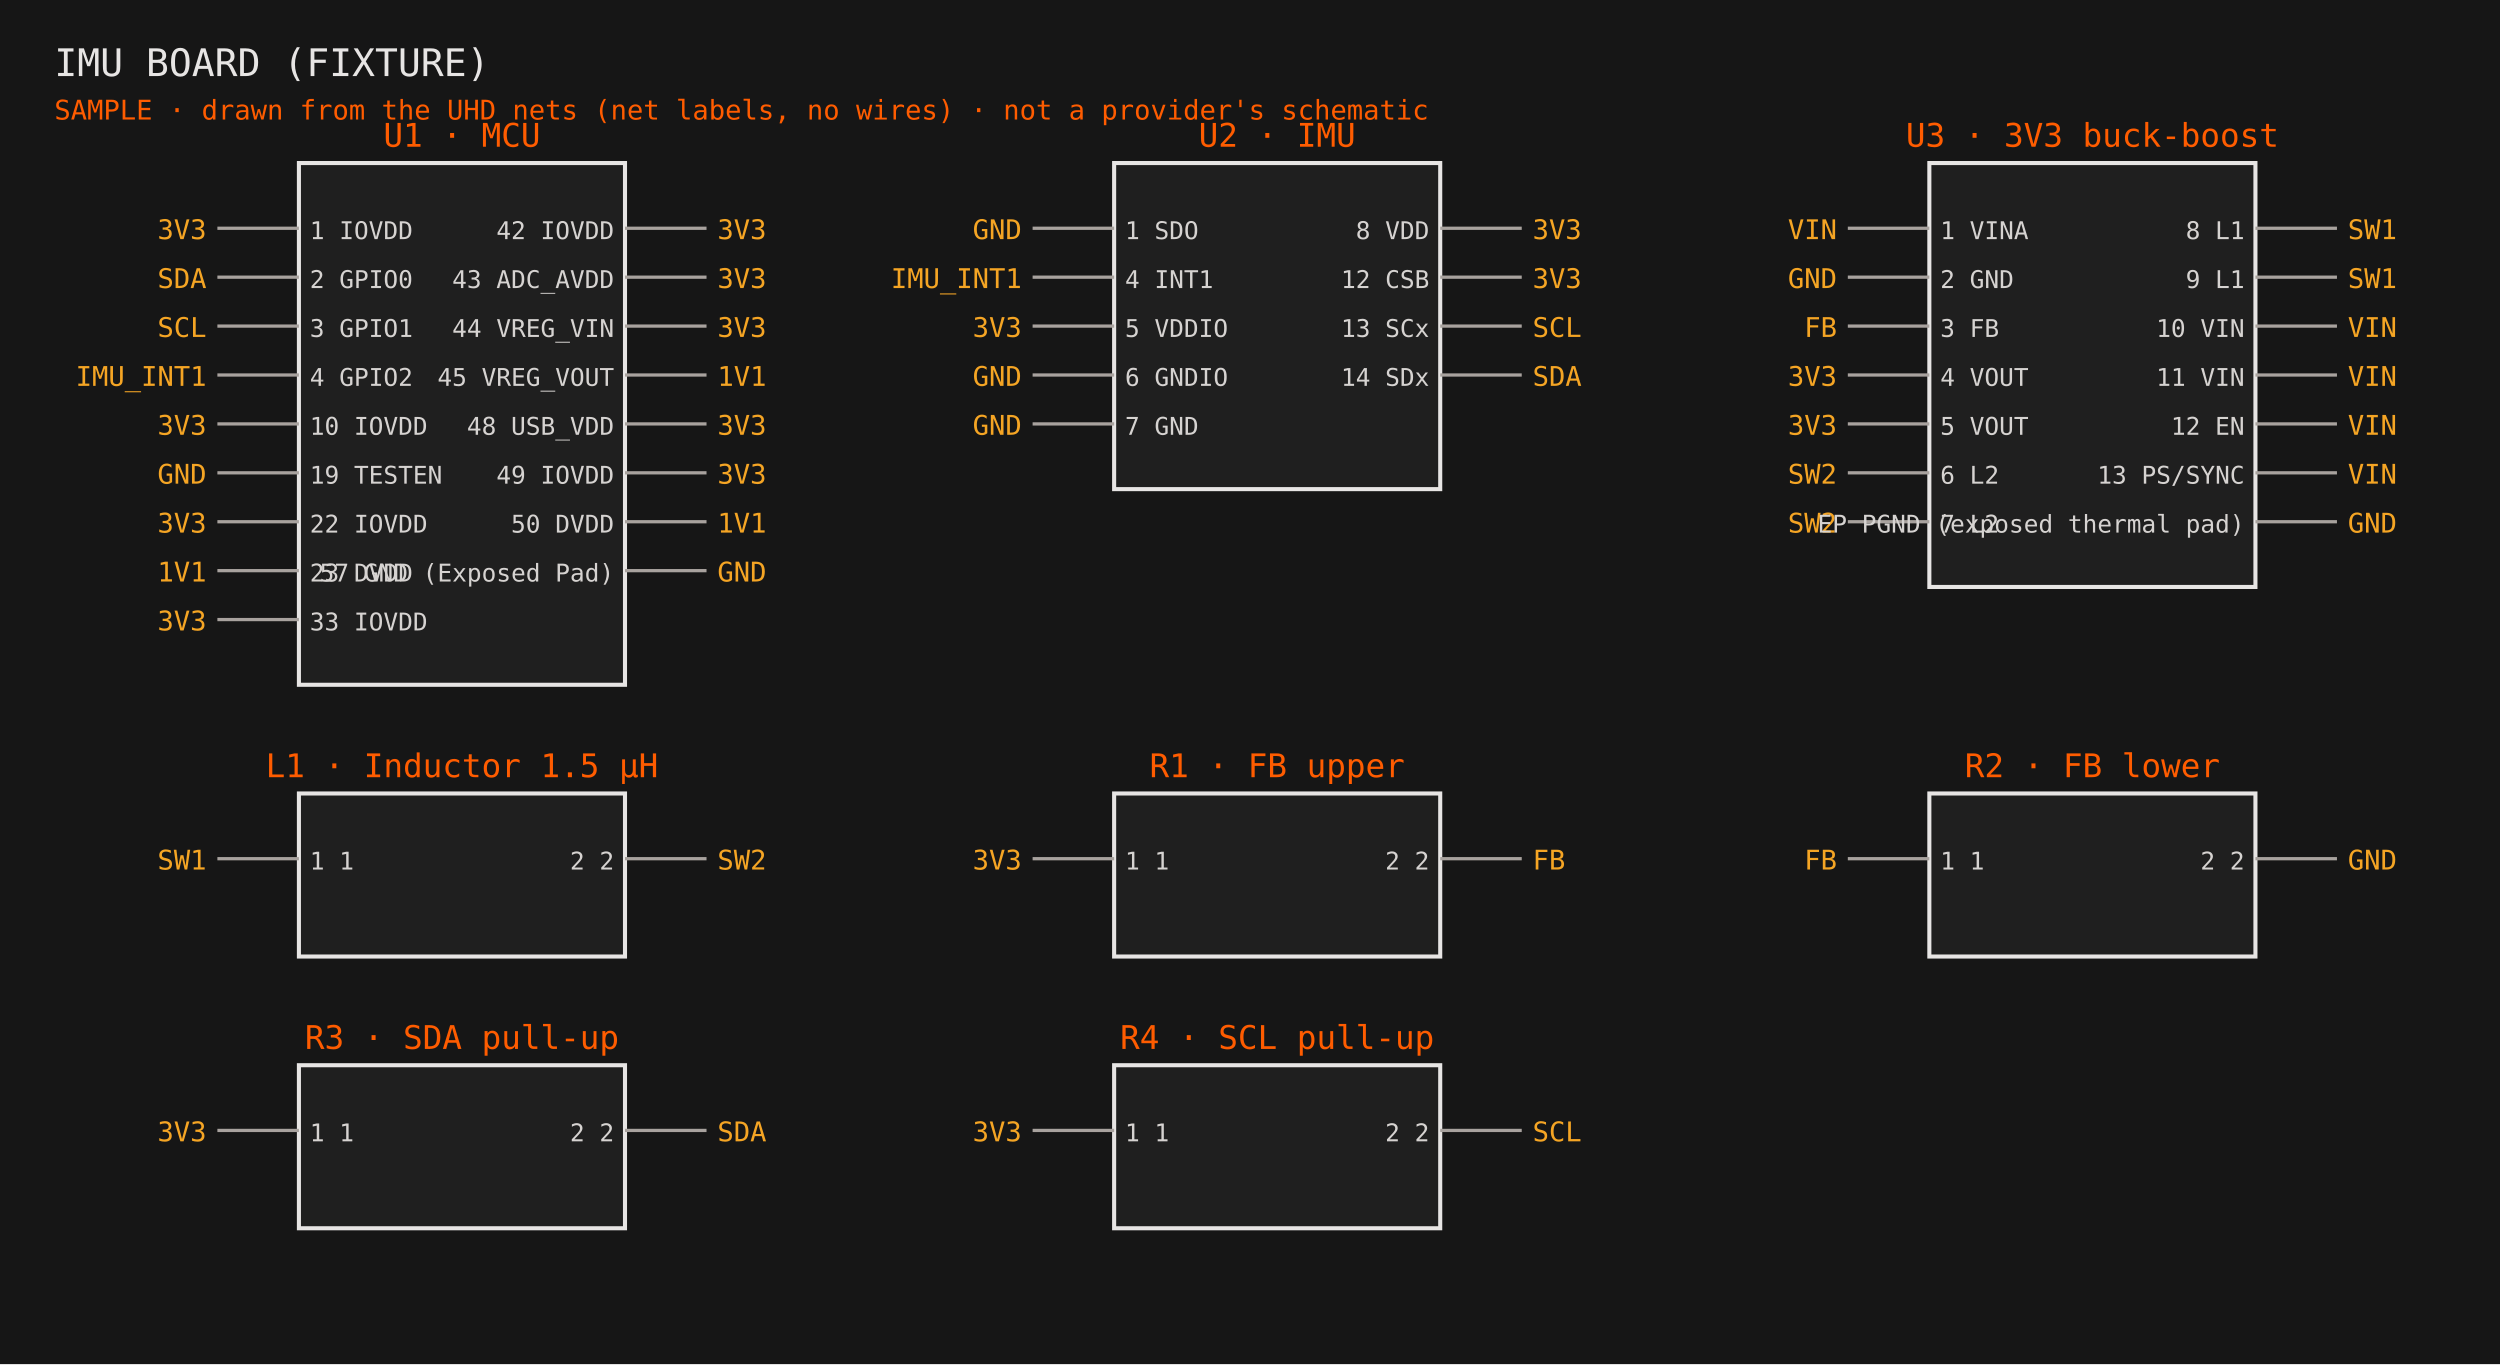
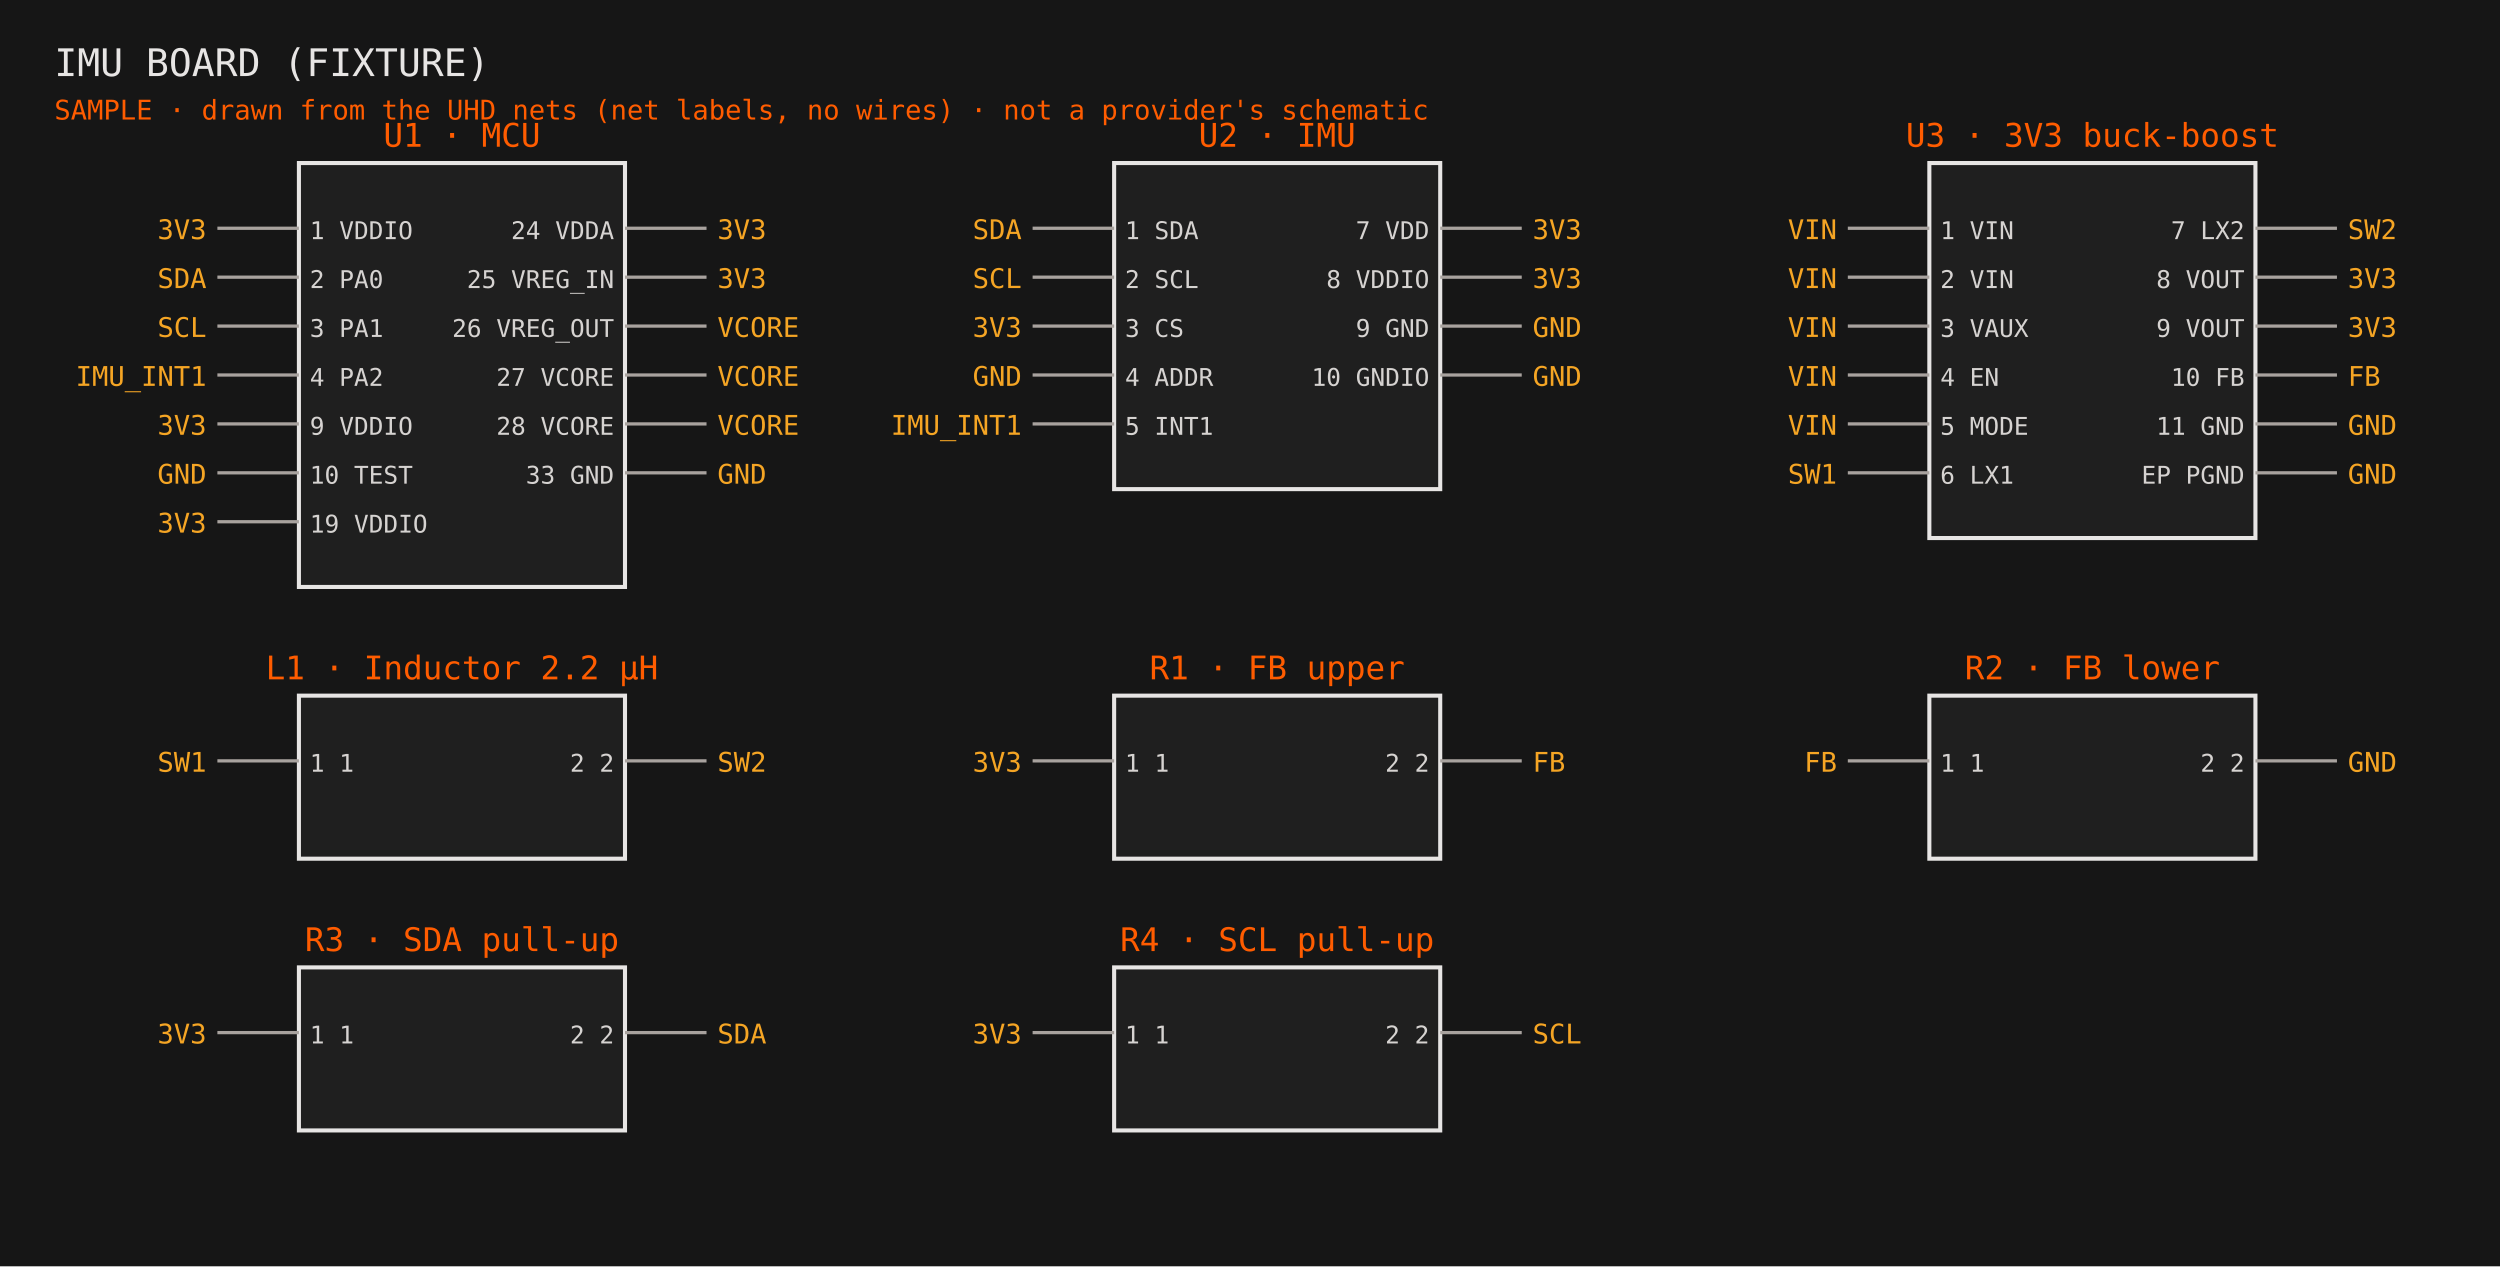
- <svg xmlns="http://www.w3.org/2000/svg" viewBox="0 0 920 502" width="920" height="502" font-family="monospace">
+ <svg xmlns="http://www.w3.org/2000/svg" viewBox="0 0 920 466" width="920" height="466" font-family="monospace">
  <rect width="100%" height="100%" fill="#161616" />
  <text x="20" y="28" font-size="14" fill="#e7e5e4">IMU BOARD (FIXTURE)</text>
  <text x="20" y="44" font-size="10" fill="#ff5c00">SAMPLE · drawn from the UHD nets (net labels, no wires) · not a provider's schematic</text>
-   <rect x="110" y="60" width="120" height="192" fill="#1f1f1f" stroke="#e7e5e4" stroke-width="1.5" />
+   <rect x="110" y="60" width="120" height="156" fill="#1f1f1f" stroke="#e7e5e4" stroke-width="1.5" />
  <text x="170" y="54" font-size="12" fill="#ff5c00" text-anchor="middle">U1 · MCU</text>
  <line x1="110" y1="84" x2="80" y2="84" stroke="#a8a29e" stroke-width="1.2" />
-   <text x="114" y="88" font-size="9" fill="#d6d3d1" text-anchor="start">1 IOVDD</text>
+   <text x="114" y="88" font-size="9" fill="#d6d3d1" text-anchor="start">1 VDDIO</text>
  <text x="76" y="88" font-size="10" fill="#f5a524" text-anchor="end">3V3</text>
  <line x1="110" y1="102" x2="80" y2="102" stroke="#a8a29e" stroke-width="1.2" />
-   <text x="114" y="106" font-size="9" fill="#d6d3d1" text-anchor="start">2 GPIO0</text>
+   <text x="114" y="106" font-size="9" fill="#d6d3d1" text-anchor="start">2 PA0</text>
  <text x="76" y="106" font-size="10" fill="#f5a524" text-anchor="end">SDA</text>
  <line x1="110" y1="120" x2="80" y2="120" stroke="#a8a29e" stroke-width="1.2" />
-   <text x="114" y="124" font-size="9" fill="#d6d3d1" text-anchor="start">3 GPIO1</text>
+   <text x="114" y="124" font-size="9" fill="#d6d3d1" text-anchor="start">3 PA1</text>
  <text x="76" y="124" font-size="10" fill="#f5a524" text-anchor="end">SCL</text>
  <line x1="110" y1="138" x2="80" y2="138" stroke="#a8a29e" stroke-width="1.2" />
-   <text x="114" y="142" font-size="9" fill="#d6d3d1" text-anchor="start">4 GPIO2</text>
+   <text x="114" y="142" font-size="9" fill="#d6d3d1" text-anchor="start">4 PA2</text>
  <text x="76" y="142" font-size="10" fill="#f5a524" text-anchor="end">IMU_INT1</text>
  <line x1="110" y1="156" x2="80" y2="156" stroke="#a8a29e" stroke-width="1.2" />
-   <text x="114" y="160" font-size="9" fill="#d6d3d1" text-anchor="start">10 IOVDD</text>
+   <text x="114" y="160" font-size="9" fill="#d6d3d1" text-anchor="start">9 VDDIO</text>
  <text x="76" y="160" font-size="10" fill="#f5a524" text-anchor="end">3V3</text>
  <line x1="110" y1="174" x2="80" y2="174" stroke="#a8a29e" stroke-width="1.2" />
-   <text x="114" y="178" font-size="9" fill="#d6d3d1" text-anchor="start">19 TESTEN</text>
+   <text x="114" y="178" font-size="9" fill="#d6d3d1" text-anchor="start">10 TEST</text>
  <text x="76" y="178" font-size="10" fill="#f5a524" text-anchor="end">GND</text>
  <line x1="110" y1="192" x2="80" y2="192" stroke="#a8a29e" stroke-width="1.2" />
-   <text x="114" y="196" font-size="9" fill="#d6d3d1" text-anchor="start">22 IOVDD</text>
+   <text x="114" y="196" font-size="9" fill="#d6d3d1" text-anchor="start">19 VDDIO</text>
  <text x="76" y="196" font-size="10" fill="#f5a524" text-anchor="end">3V3</text>
-   <line x1="110" y1="210" x2="80" y2="210" stroke="#a8a29e" stroke-width="1.2" />
-   <text x="114" y="214" font-size="9" fill="#d6d3d1" text-anchor="start">23 DVDD</text>
-   <text x="76" y="214" font-size="10" fill="#f5a524" text-anchor="end">1V1</text>
-   <line x1="110" y1="228" x2="80" y2="228" stroke="#a8a29e" stroke-width="1.2" />
-   <text x="114" y="232" font-size="9" fill="#d6d3d1" text-anchor="start">33 IOVDD</text>
-   <text x="76" y="232" font-size="10" fill="#f5a524" text-anchor="end">3V3</text>
  <line x1="230" y1="84" x2="260" y2="84" stroke="#a8a29e" stroke-width="1.2" />
-   <text x="226" y="88" font-size="9" fill="#d6d3d1" text-anchor="end">42 IOVDD</text>
+   <text x="226" y="88" font-size="9" fill="#d6d3d1" text-anchor="end">24 VDDA</text>
  <text x="264" y="88" font-size="10" fill="#f5a524" text-anchor="start">3V3</text>
  <line x1="230" y1="102" x2="260" y2="102" stroke="#a8a29e" stroke-width="1.2" />
-   <text x="226" y="106" font-size="9" fill="#d6d3d1" text-anchor="end">43 ADC_AVDD</text>
+   <text x="226" y="106" font-size="9" fill="#d6d3d1" text-anchor="end">25 VREG_IN</text>
  <text x="264" y="106" font-size="10" fill="#f5a524" text-anchor="start">3V3</text>
  <line x1="230" y1="120" x2="260" y2="120" stroke="#a8a29e" stroke-width="1.2" />
-   <text x="226" y="124" font-size="9" fill="#d6d3d1" text-anchor="end">44 VREG_VIN</text>
-   <text x="264" y="124" font-size="10" fill="#f5a524" text-anchor="start">3V3</text>
+   <text x="226" y="124" font-size="9" fill="#d6d3d1" text-anchor="end">26 VREG_OUT</text>
+   <text x="264" y="124" font-size="10" fill="#f5a524" text-anchor="start">VCORE</text>
  <line x1="230" y1="138" x2="260" y2="138" stroke="#a8a29e" stroke-width="1.2" />
-   <text x="226" y="142" font-size="9" fill="#d6d3d1" text-anchor="end">45 VREG_VOUT</text>
-   <text x="264" y="142" font-size="10" fill="#f5a524" text-anchor="start">1V1</text>
+   <text x="226" y="142" font-size="9" fill="#d6d3d1" text-anchor="end">27 VCORE</text>
+   <text x="264" y="142" font-size="10" fill="#f5a524" text-anchor="start">VCORE</text>
  <line x1="230" y1="156" x2="260" y2="156" stroke="#a8a29e" stroke-width="1.2" />
-   <text x="226" y="160" font-size="9" fill="#d6d3d1" text-anchor="end">48 USB_VDD</text>
-   <text x="264" y="160" font-size="10" fill="#f5a524" text-anchor="start">3V3</text>
+   <text x="226" y="160" font-size="9" fill="#d6d3d1" text-anchor="end">28 VCORE</text>
+   <text x="264" y="160" font-size="10" fill="#f5a524" text-anchor="start">VCORE</text>
  <line x1="230" y1="174" x2="260" y2="174" stroke="#a8a29e" stroke-width="1.2" />
-   <text x="226" y="178" font-size="9" fill="#d6d3d1" text-anchor="end">49 IOVDD</text>
-   <text x="264" y="178" font-size="10" fill="#f5a524" text-anchor="start">3V3</text>
-   <line x1="230" y1="192" x2="260" y2="192" stroke="#a8a29e" stroke-width="1.2" />
-   <text x="226" y="196" font-size="9" fill="#d6d3d1" text-anchor="end">50 DVDD</text>
-   <text x="264" y="196" font-size="10" fill="#f5a524" text-anchor="start">1V1</text>
-   <line x1="230" y1="210" x2="260" y2="210" stroke="#a8a29e" stroke-width="1.2" />
-   <text x="226" y="214" font-size="9" fill="#d6d3d1" text-anchor="end">57 GND (Exposed Pad)</text>
-   <text x="264" y="214" font-size="10" fill="#f5a524" text-anchor="start">GND</text>
+   <text x="226" y="178" font-size="9" fill="#d6d3d1" text-anchor="end">33 GND</text>
+   <text x="264" y="178" font-size="10" fill="#f5a524" text-anchor="start">GND</text>
  <rect x="410" y="60" width="120" height="120" fill="#1f1f1f" stroke="#e7e5e4" stroke-width="1.5" />
  <text x="470" y="54" font-size="12" fill="#ff5c00" text-anchor="middle">U2 · IMU</text>
  <line x1="410" y1="84" x2="380" y2="84" stroke="#a8a29e" stroke-width="1.2" />
-   <text x="414" y="88" font-size="9" fill="#d6d3d1" text-anchor="start">1 SDO</text>
-   <text x="376" y="88" font-size="10" fill="#f5a524" text-anchor="end">GND</text>
+   <text x="414" y="88" font-size="9" fill="#d6d3d1" text-anchor="start">1 SDA</text>
+   <text x="376" y="88" font-size="10" fill="#f5a524" text-anchor="end">SDA</text>
  <line x1="410" y1="102" x2="380" y2="102" stroke="#a8a29e" stroke-width="1.2" />
-   <text x="414" y="106" font-size="9" fill="#d6d3d1" text-anchor="start">4 INT1</text>
-   <text x="376" y="106" font-size="10" fill="#f5a524" text-anchor="end">IMU_INT1</text>
+   <text x="414" y="106" font-size="9" fill="#d6d3d1" text-anchor="start">2 SCL</text>
+   <text x="376" y="106" font-size="10" fill="#f5a524" text-anchor="end">SCL</text>
  <line x1="410" y1="120" x2="380" y2="120" stroke="#a8a29e" stroke-width="1.2" />
-   <text x="414" y="124" font-size="9" fill="#d6d3d1" text-anchor="start">5 VDDIO</text>
+   <text x="414" y="124" font-size="9" fill="#d6d3d1" text-anchor="start">3 CS</text>
  <text x="376" y="124" font-size="10" fill="#f5a524" text-anchor="end">3V3</text>
  <line x1="410" y1="138" x2="380" y2="138" stroke="#a8a29e" stroke-width="1.2" />
-   <text x="414" y="142" font-size="9" fill="#d6d3d1" text-anchor="start">6 GNDIO</text>
+   <text x="414" y="142" font-size="9" fill="#d6d3d1" text-anchor="start">4 ADDR</text>
  <text x="376" y="142" font-size="10" fill="#f5a524" text-anchor="end">GND</text>
  <line x1="410" y1="156" x2="380" y2="156" stroke="#a8a29e" stroke-width="1.2" />
-   <text x="414" y="160" font-size="9" fill="#d6d3d1" text-anchor="start">7 GND</text>
-   <text x="376" y="160" font-size="10" fill="#f5a524" text-anchor="end">GND</text>
+   <text x="414" y="160" font-size="9" fill="#d6d3d1" text-anchor="start">5 INT1</text>
+   <text x="376" y="160" font-size="10" fill="#f5a524" text-anchor="end">IMU_INT1</text>
  <line x1="530" y1="84" x2="560" y2="84" stroke="#a8a29e" stroke-width="1.2" />
-   <text x="526" y="88" font-size="9" fill="#d6d3d1" text-anchor="end">8 VDD</text>
+   <text x="526" y="88" font-size="9" fill="#d6d3d1" text-anchor="end">7 VDD</text>
  <text x="564" y="88" font-size="10" fill="#f5a524" text-anchor="start">3V3</text>
  <line x1="530" y1="102" x2="560" y2="102" stroke="#a8a29e" stroke-width="1.2" />
-   <text x="526" y="106" font-size="9" fill="#d6d3d1" text-anchor="end">12 CSB</text>
+   <text x="526" y="106" font-size="9" fill="#d6d3d1" text-anchor="end">8 VDDIO</text>
  <text x="564" y="106" font-size="10" fill="#f5a524" text-anchor="start">3V3</text>
  <line x1="530" y1="120" x2="560" y2="120" stroke="#a8a29e" stroke-width="1.2" />
-   <text x="526" y="124" font-size="9" fill="#d6d3d1" text-anchor="end">13 SCx</text>
-   <text x="564" y="124" font-size="10" fill="#f5a524" text-anchor="start">SCL</text>
+   <text x="526" y="124" font-size="9" fill="#d6d3d1" text-anchor="end">9 GND</text>
+   <text x="564" y="124" font-size="10" fill="#f5a524" text-anchor="start">GND</text>
  <line x1="530" y1="138" x2="560" y2="138" stroke="#a8a29e" stroke-width="1.2" />
-   <text x="526" y="142" font-size="9" fill="#d6d3d1" text-anchor="end">14 SDx</text>
-   <text x="564" y="142" font-size="10" fill="#f5a524" text-anchor="start">SDA</text>
-   <rect x="710" y="60" width="120" height="156" fill="#1f1f1f" stroke="#e7e5e4" stroke-width="1.5" />
+   <text x="526" y="142" font-size="9" fill="#d6d3d1" text-anchor="end">10 GNDIO</text>
+   <text x="564" y="142" font-size="10" fill="#f5a524" text-anchor="start">GND</text>
+   <rect x="710" y="60" width="120" height="138" fill="#1f1f1f" stroke="#e7e5e4" stroke-width="1.5" />
  <text x="770" y="54" font-size="12" fill="#ff5c00" text-anchor="middle">U3 · 3V3 buck-boost</text>
  <line x1="710" y1="84" x2="680" y2="84" stroke="#a8a29e" stroke-width="1.2" />
-   <text x="714" y="88" font-size="9" fill="#d6d3d1" text-anchor="start">1 VINA</text>
+   <text x="714" y="88" font-size="9" fill="#d6d3d1" text-anchor="start">1 VIN</text>
  <text x="676" y="88" font-size="10" fill="#f5a524" text-anchor="end">VIN</text>
  <line x1="710" y1="102" x2="680" y2="102" stroke="#a8a29e" stroke-width="1.2" />
-   <text x="714" y="106" font-size="9" fill="#d6d3d1" text-anchor="start">2 GND</text>
-   <text x="676" y="106" font-size="10" fill="#f5a524" text-anchor="end">GND</text>
+   <text x="714" y="106" font-size="9" fill="#d6d3d1" text-anchor="start">2 VIN</text>
+   <text x="676" y="106" font-size="10" fill="#f5a524" text-anchor="end">VIN</text>
  <line x1="710" y1="120" x2="680" y2="120" stroke="#a8a29e" stroke-width="1.2" />
-   <text x="714" y="124" font-size="9" fill="#d6d3d1" text-anchor="start">3 FB</text>
-   <text x="676" y="124" font-size="10" fill="#f5a524" text-anchor="end">FB</text>
+   <text x="714" y="124" font-size="9" fill="#d6d3d1" text-anchor="start">3 VAUX</text>
+   <text x="676" y="124" font-size="10" fill="#f5a524" text-anchor="end">VIN</text>
  <line x1="710" y1="138" x2="680" y2="138" stroke="#a8a29e" stroke-width="1.2" />
-   <text x="714" y="142" font-size="9" fill="#d6d3d1" text-anchor="start">4 VOUT</text>
-   <text x="676" y="142" font-size="10" fill="#f5a524" text-anchor="end">3V3</text>
+   <text x="714" y="142" font-size="9" fill="#d6d3d1" text-anchor="start">4 EN</text>
+   <text x="676" y="142" font-size="10" fill="#f5a524" text-anchor="end">VIN</text>
  <line x1="710" y1="156" x2="680" y2="156" stroke="#a8a29e" stroke-width="1.2" />
-   <text x="714" y="160" font-size="9" fill="#d6d3d1" text-anchor="start">5 VOUT</text>
-   <text x="676" y="160" font-size="10" fill="#f5a524" text-anchor="end">3V3</text>
+   <text x="714" y="160" font-size="9" fill="#d6d3d1" text-anchor="start">5 MODE</text>
+   <text x="676" y="160" font-size="10" fill="#f5a524" text-anchor="end">VIN</text>
  <line x1="710" y1="174" x2="680" y2="174" stroke="#a8a29e" stroke-width="1.2" />
-   <text x="714" y="178" font-size="9" fill="#d6d3d1" text-anchor="start">6 L2</text>
-   <text x="676" y="178" font-size="10" fill="#f5a524" text-anchor="end">SW2</text>
-   <line x1="710" y1="192" x2="680" y2="192" stroke="#a8a29e" stroke-width="1.2" />
-   <text x="714" y="196" font-size="9" fill="#d6d3d1" text-anchor="start">7 L2</text>
-   <text x="676" y="196" font-size="10" fill="#f5a524" text-anchor="end">SW2</text>
+   <text x="714" y="178" font-size="9" fill="#d6d3d1" text-anchor="start">6 LX1</text>
+   <text x="676" y="178" font-size="10" fill="#f5a524" text-anchor="end">SW1</text>
  <line x1="830" y1="84" x2="860" y2="84" stroke="#a8a29e" stroke-width="1.2" />
-   <text x="826" y="88" font-size="9" fill="#d6d3d1" text-anchor="end">8 L1</text>
-   <text x="864" y="88" font-size="10" fill="#f5a524" text-anchor="start">SW1</text>
+   <text x="826" y="88" font-size="9" fill="#d6d3d1" text-anchor="end">7 LX2</text>
+   <text x="864" y="88" font-size="10" fill="#f5a524" text-anchor="start">SW2</text>
  <line x1="830" y1="102" x2="860" y2="102" stroke="#a8a29e" stroke-width="1.2" />
-   <text x="826" y="106" font-size="9" fill="#d6d3d1" text-anchor="end">9 L1</text>
-   <text x="864" y="106" font-size="10" fill="#f5a524" text-anchor="start">SW1</text>
+   <text x="826" y="106" font-size="9" fill="#d6d3d1" text-anchor="end">8 VOUT</text>
+   <text x="864" y="106" font-size="10" fill="#f5a524" text-anchor="start">3V3</text>
  <line x1="830" y1="120" x2="860" y2="120" stroke="#a8a29e" stroke-width="1.2" />
-   <text x="826" y="124" font-size="9" fill="#d6d3d1" text-anchor="end">10 VIN</text>
-   <text x="864" y="124" font-size="10" fill="#f5a524" text-anchor="start">VIN</text>
+   <text x="826" y="124" font-size="9" fill="#d6d3d1" text-anchor="end">9 VOUT</text>
+   <text x="864" y="124" font-size="10" fill="#f5a524" text-anchor="start">3V3</text>
  <line x1="830" y1="138" x2="860" y2="138" stroke="#a8a29e" stroke-width="1.2" />
-   <text x="826" y="142" font-size="9" fill="#d6d3d1" text-anchor="end">11 VIN</text>
-   <text x="864" y="142" font-size="10" fill="#f5a524" text-anchor="start">VIN</text>
+   <text x="826" y="142" font-size="9" fill="#d6d3d1" text-anchor="end">10 FB</text>
+   <text x="864" y="142" font-size="10" fill="#f5a524" text-anchor="start">FB</text>
  <line x1="830" y1="156" x2="860" y2="156" stroke="#a8a29e" stroke-width="1.2" />
-   <text x="826" y="160" font-size="9" fill="#d6d3d1" text-anchor="end">12 EN</text>
-   <text x="864" y="160" font-size="10" fill="#f5a524" text-anchor="start">VIN</text>
+   <text x="826" y="160" font-size="9" fill="#d6d3d1" text-anchor="end">11 GND</text>
+   <text x="864" y="160" font-size="10" fill="#f5a524" text-anchor="start">GND</text>
  <line x1="830" y1="174" x2="860" y2="174" stroke="#a8a29e" stroke-width="1.2" />
-   <text x="826" y="178" font-size="9" fill="#d6d3d1" text-anchor="end">13 PS/SYNC</text>
-   <text x="864" y="178" font-size="10" fill="#f5a524" text-anchor="start">VIN</text>
-   <line x1="830" y1="192" x2="860" y2="192" stroke="#a8a29e" stroke-width="1.2" />
-   <text x="826" y="196" font-size="9" fill="#d6d3d1" text-anchor="end">EP PGND (exposed thermal pad)</text>
-   <text x="864" y="196" font-size="10" fill="#f5a524" text-anchor="start">GND</text>
-   <rect x="110" y="292" width="120" height="60" fill="#1f1f1f" stroke="#e7e5e4" stroke-width="1.5" />
-   <text x="170" y="286" font-size="12" fill="#ff5c00" text-anchor="middle">L1 · Inductor 1.5 µH</text>
-   <line x1="110" y1="316" x2="80" y2="316" stroke="#a8a29e" stroke-width="1.2" />
-   <text x="114" y="320" font-size="9" fill="#d6d3d1" text-anchor="start">1 1</text>
-   <text x="76" y="320" font-size="10" fill="#f5a524" text-anchor="end">SW1</text>
-   <line x1="230" y1="316" x2="260" y2="316" stroke="#a8a29e" stroke-width="1.2" />
-   <text x="226" y="320" font-size="9" fill="#d6d3d1" text-anchor="end">2 2</text>
-   <text x="264" y="320" font-size="10" fill="#f5a524" text-anchor="start">SW2</text>
-   <rect x="410" y="292" width="120" height="60" fill="#1f1f1f" stroke="#e7e5e4" stroke-width="1.5" />
-   <text x="470" y="286" font-size="12" fill="#ff5c00" text-anchor="middle">R1 · FB upper</text>
-   <line x1="410" y1="316" x2="380" y2="316" stroke="#a8a29e" stroke-width="1.2" />
-   <text x="414" y="320" font-size="9" fill="#d6d3d1" text-anchor="start">1 1</text>
-   <text x="376" y="320" font-size="10" fill="#f5a524" text-anchor="end">3V3</text>
-   <line x1="530" y1="316" x2="560" y2="316" stroke="#a8a29e" stroke-width="1.2" />
-   <text x="526" y="320" font-size="9" fill="#d6d3d1" text-anchor="end">2 2</text>
-   <text x="564" y="320" font-size="10" fill="#f5a524" text-anchor="start">FB</text>
-   <rect x="710" y="292" width="120" height="60" fill="#1f1f1f" stroke="#e7e5e4" stroke-width="1.5" />
-   <text x="770" y="286" font-size="12" fill="#ff5c00" text-anchor="middle">R2 · FB lower</text>
-   <line x1="710" y1="316" x2="680" y2="316" stroke="#a8a29e" stroke-width="1.2" />
-   <text x="714" y="320" font-size="9" fill="#d6d3d1" text-anchor="start">1 1</text>
-   <text x="676" y="320" font-size="10" fill="#f5a524" text-anchor="end">FB</text>
-   <line x1="830" y1="316" x2="860" y2="316" stroke="#a8a29e" stroke-width="1.2" />
-   <text x="826" y="320" font-size="9" fill="#d6d3d1" text-anchor="end">2 2</text>
-   <text x="864" y="320" font-size="10" fill="#f5a524" text-anchor="start">GND</text>
-   <rect x="110" y="392" width="120" height="60" fill="#1f1f1f" stroke="#e7e5e4" stroke-width="1.5" />
-   <text x="170" y="386" font-size="12" fill="#ff5c00" text-anchor="middle">R3 · SDA pull-up</text>
-   <line x1="110" y1="416" x2="80" y2="416" stroke="#a8a29e" stroke-width="1.2" />
-   <text x="114" y="420" font-size="9" fill="#d6d3d1" text-anchor="start">1 1</text>
-   <text x="76" y="420" font-size="10" fill="#f5a524" text-anchor="end">3V3</text>
-   <line x1="230" y1="416" x2="260" y2="416" stroke="#a8a29e" stroke-width="1.2" />
-   <text x="226" y="420" font-size="9" fill="#d6d3d1" text-anchor="end">2 2</text>
-   <text x="264" y="420" font-size="10" fill="#f5a524" text-anchor="start">SDA</text>
-   <rect x="410" y="392" width="120" height="60" fill="#1f1f1f" stroke="#e7e5e4" stroke-width="1.5" />
-   <text x="470" y="386" font-size="12" fill="#ff5c00" text-anchor="middle">R4 · SCL pull-up</text>
-   <line x1="410" y1="416" x2="380" y2="416" stroke="#a8a29e" stroke-width="1.2" />
-   <text x="414" y="420" font-size="9" fill="#d6d3d1" text-anchor="start">1 1</text>
-   <text x="376" y="420" font-size="10" fill="#f5a524" text-anchor="end">3V3</text>
-   <line x1="530" y1="416" x2="560" y2="416" stroke="#a8a29e" stroke-width="1.2" />
-   <text x="526" y="420" font-size="9" fill="#d6d3d1" text-anchor="end">2 2</text>
-   <text x="564" y="420" font-size="10" fill="#f5a524" text-anchor="start">SCL</text>
+   <text x="826" y="178" font-size="9" fill="#d6d3d1" text-anchor="end">EP PGND</text>
+   <text x="864" y="178" font-size="10" fill="#f5a524" text-anchor="start">GND</text>
+   <rect x="110" y="256" width="120" height="60" fill="#1f1f1f" stroke="#e7e5e4" stroke-width="1.5" />
+   <text x="170" y="250" font-size="12" fill="#ff5c00" text-anchor="middle">L1 · Inductor 2.2 µH</text>
+   <line x1="110" y1="280" x2="80" y2="280" stroke="#a8a29e" stroke-width="1.2" />
+   <text x="114" y="284" font-size="9" fill="#d6d3d1" text-anchor="start">1 1</text>
+   <text x="76" y="284" font-size="10" fill="#f5a524" text-anchor="end">SW1</text>
+   <line x1="230" y1="280" x2="260" y2="280" stroke="#a8a29e" stroke-width="1.2" />
+   <text x="226" y="284" font-size="9" fill="#d6d3d1" text-anchor="end">2 2</text>
+   <text x="264" y="284" font-size="10" fill="#f5a524" text-anchor="start">SW2</text>
+   <rect x="410" y="256" width="120" height="60" fill="#1f1f1f" stroke="#e7e5e4" stroke-width="1.5" />
+   <text x="470" y="250" font-size="12" fill="#ff5c00" text-anchor="middle">R1 · FB upper</text>
+   <line x1="410" y1="280" x2="380" y2="280" stroke="#a8a29e" stroke-width="1.2" />
+   <text x="414" y="284" font-size="9" fill="#d6d3d1" text-anchor="start">1 1</text>
+   <text x="376" y="284" font-size="10" fill="#f5a524" text-anchor="end">3V3</text>
+   <line x1="530" y1="280" x2="560" y2="280" stroke="#a8a29e" stroke-width="1.2" />
+   <text x="526" y="284" font-size="9" fill="#d6d3d1" text-anchor="end">2 2</text>
+   <text x="564" y="284" font-size="10" fill="#f5a524" text-anchor="start">FB</text>
+   <rect x="710" y="256" width="120" height="60" fill="#1f1f1f" stroke="#e7e5e4" stroke-width="1.5" />
+   <text x="770" y="250" font-size="12" fill="#ff5c00" text-anchor="middle">R2 · FB lower</text>
+   <line x1="710" y1="280" x2="680" y2="280" stroke="#a8a29e" stroke-width="1.2" />
+   <text x="714" y="284" font-size="9" fill="#d6d3d1" text-anchor="start">1 1</text>
+   <text x="676" y="284" font-size="10" fill="#f5a524" text-anchor="end">FB</text>
+   <line x1="830" y1="280" x2="860" y2="280" stroke="#a8a29e" stroke-width="1.2" />
+   <text x="826" y="284" font-size="9" fill="#d6d3d1" text-anchor="end">2 2</text>
+   <text x="864" y="284" font-size="10" fill="#f5a524" text-anchor="start">GND</text>
+   <rect x="110" y="356" width="120" height="60" fill="#1f1f1f" stroke="#e7e5e4" stroke-width="1.5" />
+   <text x="170" y="350" font-size="12" fill="#ff5c00" text-anchor="middle">R3 · SDA pull-up</text>
+   <line x1="110" y1="380" x2="80" y2="380" stroke="#a8a29e" stroke-width="1.2" />
+   <text x="114" y="384" font-size="9" fill="#d6d3d1" text-anchor="start">1 1</text>
+   <text x="76" y="384" font-size="10" fill="#f5a524" text-anchor="end">3V3</text>
+   <line x1="230" y1="380" x2="260" y2="380" stroke="#a8a29e" stroke-width="1.2" />
+   <text x="226" y="384" font-size="9" fill="#d6d3d1" text-anchor="end">2 2</text>
+   <text x="264" y="384" font-size="10" fill="#f5a524" text-anchor="start">SDA</text>
+   <rect x="410" y="356" width="120" height="60" fill="#1f1f1f" stroke="#e7e5e4" stroke-width="1.5" />
+   <text x="470" y="350" font-size="12" fill="#ff5c00" text-anchor="middle">R4 · SCL pull-up</text>
+   <line x1="410" y1="380" x2="380" y2="380" stroke="#a8a29e" stroke-width="1.2" />
+   <text x="414" y="384" font-size="9" fill="#d6d3d1" text-anchor="start">1 1</text>
+   <text x="376" y="384" font-size="10" fill="#f5a524" text-anchor="end">3V3</text>
+   <line x1="530" y1="380" x2="560" y2="380" stroke="#a8a29e" stroke-width="1.2" />
+   <text x="526" y="384" font-size="9" fill="#d6d3d1" text-anchor="end">2 2</text>
+   <text x="564" y="384" font-size="10" fill="#f5a524" text-anchor="start">SCL</text>
</svg>
